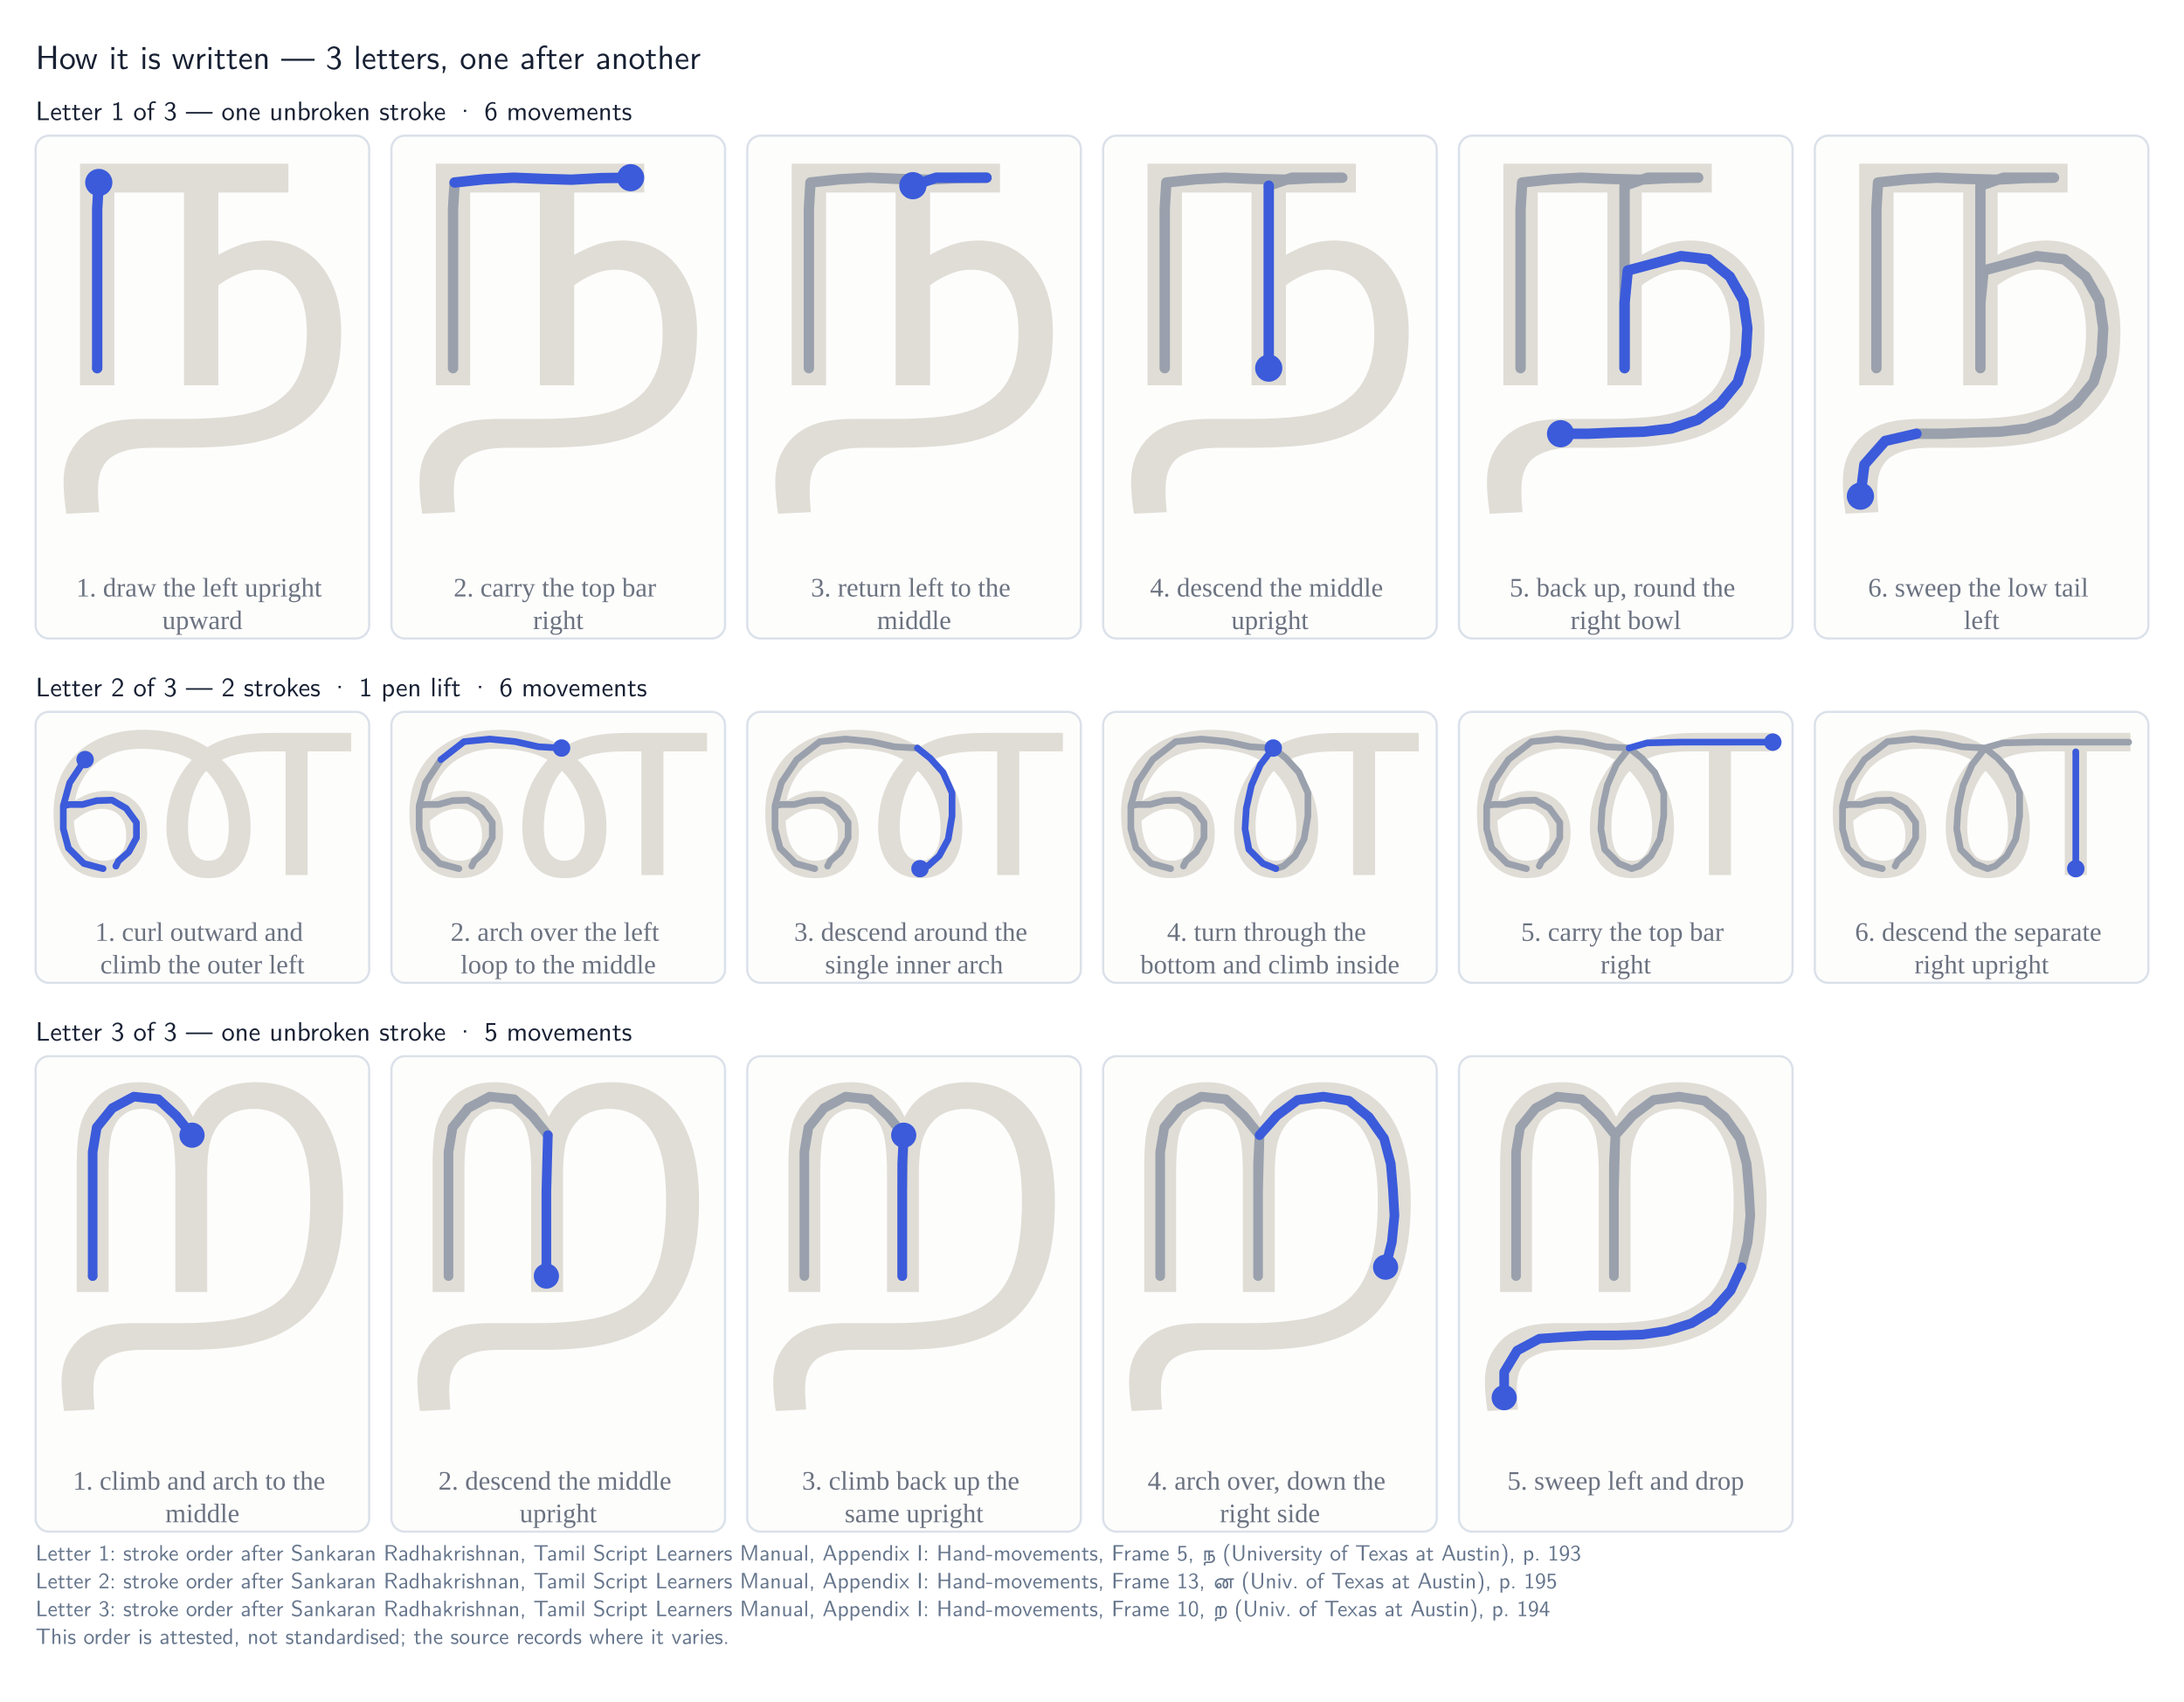
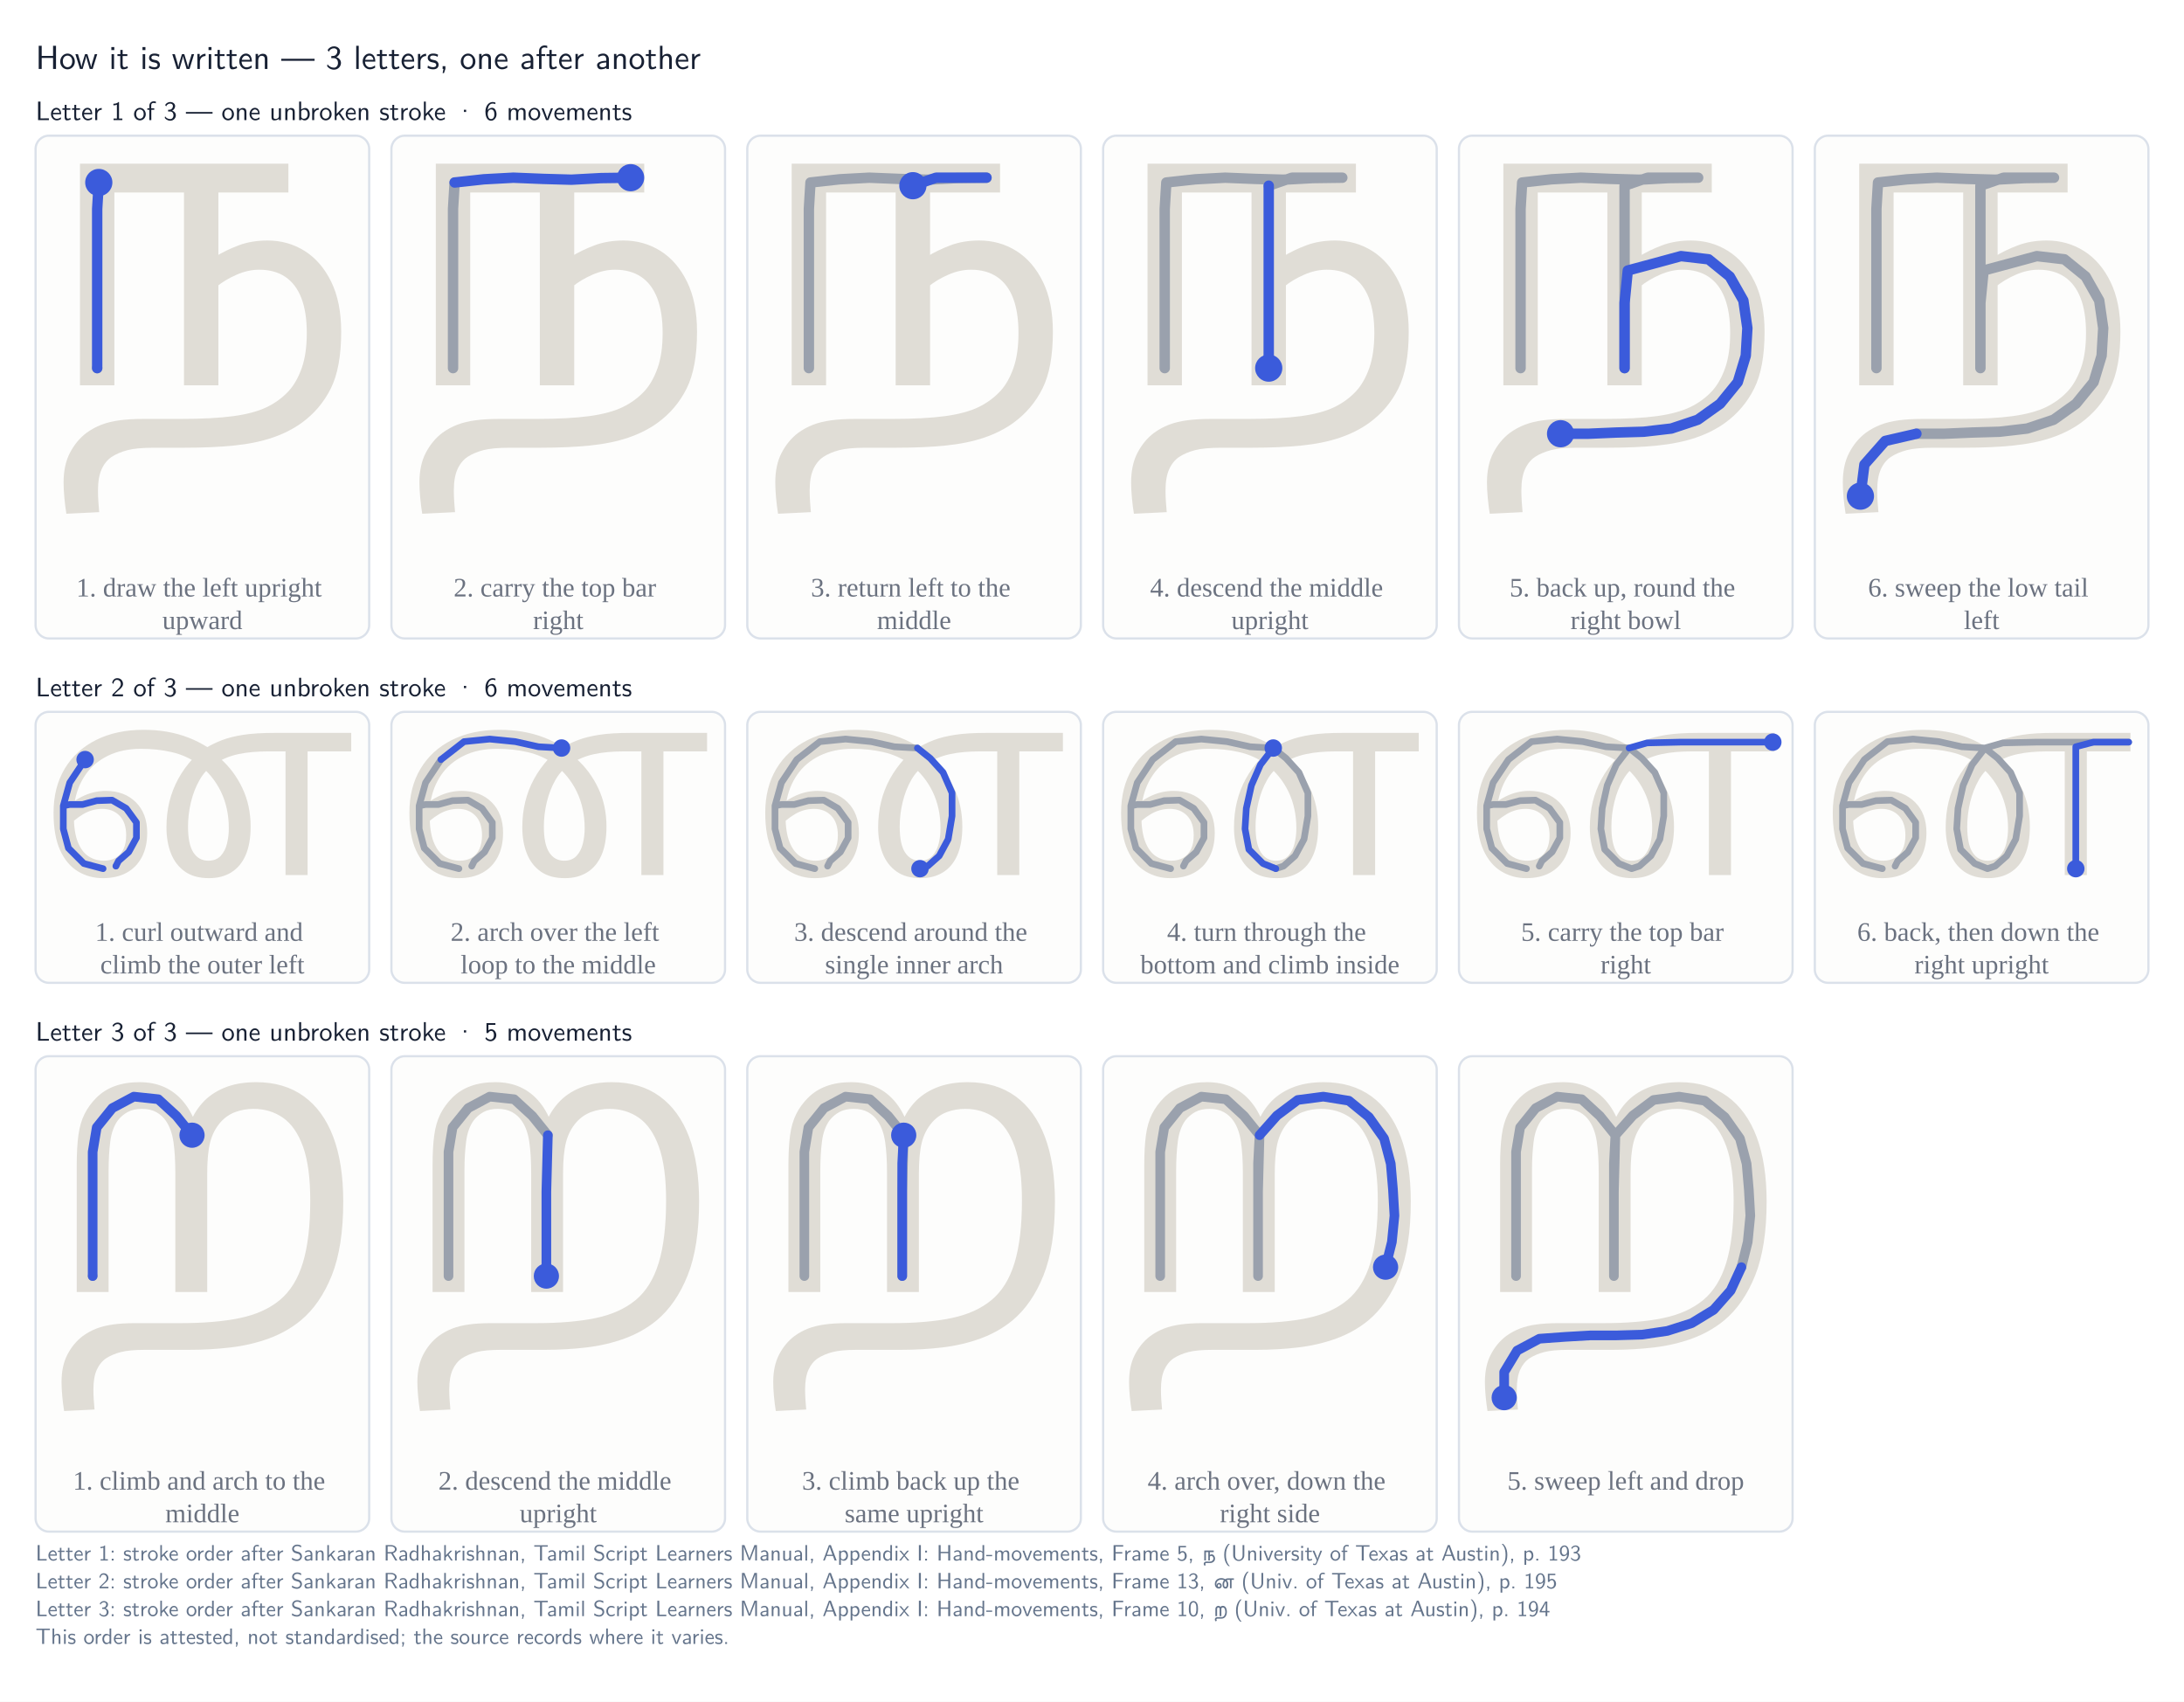
<svg xmlns="http://www.w3.org/2000/svg" width="982" height="765.07" viewBox="0 0 982 765.07" role="img" aria-label="How to write ந, ன, ற: 3 letters, ந, ன, ற, one after another">
  <rect x="0" y="0" width="982" height="765.07" fill="#ffffff" />
  <text x="16" y="31" font-family="Latin Modern Sans, sans-serif" font-size="15" fill="#172033">How it is written — 3 letters, one after another</text>
  <text x="16" y="54" font-family="Latin Modern Sans, sans-serif" font-size="12" fill="#172033">Letter 1 of 3 — one unbroken stroke · 6 movements</text>
  <rect x="16" y="61" width="150" height="226.03" rx="6" fill="#fdfdfc" stroke="#dbe1ea" stroke-width="1" />
  <svg x="16" y="61" width="150" height="226.03" viewBox="-23 -624 834 1256.7" preserveAspectRatio="xMidYMid meet" overflow="hidden">
    <g transform="scale(1,-1)">
      <path class="ductus__glyph" d="M557 362Q608 362 649.5 336Q691 310 716 259Q741 208 741 134Q741 44 715 -8Q689 -60 642 -94Q610 -117 568.5 -131Q527 -145 473 -150.5Q419 -156 347 -156L272 -156Q230 -156 207 -162Q184 -168 167 -179Q151 -190 142 -210Q133 -230 133 -263Q133 -278 134 -291.5Q135 -305 136 -317L54 -321Q51 -303 49 -281.5Q47 -260 47 -243Q47 -199 63 -168.5Q79 -138 104 -119Q122 -106 141.5 -98.5Q161 -91 186.5 -87.5Q212 -84 245 -84L338 -84Q420 -84 471.5 -77Q523 -70 555 -54.5Q587 -39 610 -14Q630 8 642.5 43.5Q655 79 655 131Q655 183 641.5 218Q628 253 601.5 271Q575 289 536 289Q508 289 479.5 276.5Q451 264 430 247L427 322Q453 338 485 350Q517 362 557 362ZM88 0L88 554L609 554L609 482L434 482L434 0L348 0L348 482L174 482L174 0L88 0Z" fill="#e0ddd6" fill-rule="nonzero" />
      <path class="ductus__done" d="M131 43 L131 43" fill="none" stroke="#9aa1ad" stroke-width="26" stroke-linecap="round" stroke-linejoin="round" />
      <path class="ductus__pen" d="M131 43 L131 109 L131 176 L131 242 L131 308 L131 375 L131 441 L135 507" fill="none" stroke="#3b5bdb" stroke-width="26" stroke-linecap="round" stroke-linejoin="round" />
      <circle class="ductus__tip" cx="135" cy="507" r="34" fill="#3b5bdb" />
    </g>
    <text class="ductus__caption" x="394" y="527.8" text-anchor="middle" font-size="66.8" fill="#6b7280">
      <tspan x="394" y="527.8">1. draw the left upright</tspan>
      <tspan x="394" y="609.3">upward</tspan>
    </text>
  </svg>
  <rect x="176" y="61" width="150" height="226.03" rx="6" fill="#fdfdfc" stroke="#dbe1ea" stroke-width="1" />
  <svg x="176" y="61" width="150" height="226.03" viewBox="-23 -624 834 1256.7" preserveAspectRatio="xMidYMid meet" overflow="hidden">
    <g transform="scale(1,-1)">
      <path class="ductus__glyph" d="M557 362Q608 362 649.5 336Q691 310 716 259Q741 208 741 134Q741 44 715 -8Q689 -60 642 -94Q610 -117 568.5 -131Q527 -145 473 -150.5Q419 -156 347 -156L272 -156Q230 -156 207 -162Q184 -168 167 -179Q151 -190 142 -210Q133 -230 133 -263Q133 -278 134 -291.5Q135 -305 136 -317L54 -321Q51 -303 49 -281.5Q47 -260 47 -243Q47 -199 63 -168.5Q79 -138 104 -119Q122 -106 141.5 -98.5Q161 -91 186.5 -87.5Q212 -84 245 -84L338 -84Q420 -84 471.5 -77Q523 -70 555 -54.5Q587 -39 610 -14Q630 8 642.5 43.5Q655 79 655 131Q655 183 641.5 218Q628 253 601.5 271Q575 289 536 289Q508 289 479.5 276.5Q451 264 430 247L427 322Q453 338 485 350Q517 362 557 362ZM88 0L88 554L609 554L609 482L434 482L434 0L348 0L348 482L174 482L174 0L88 0Z" fill="#e0ddd6" fill-rule="nonzero" />
      <path class="ductus__done" d="M131 43 L131 109 L131 176 L131 242 L131 308 L131 375 L131 441 L135 507 L135 507" fill="none" stroke="#9aa1ad" stroke-width="26" stroke-linecap="round" stroke-linejoin="round" />
      <path class="ductus__pen" d="M135 507 L208 515 L282 519 L356 516 L427 514 L501 518 L575 519" fill="none" stroke="#3b5bdb" stroke-width="26" stroke-linecap="round" stroke-linejoin="round" />
      <circle class="ductus__tip" cx="575" cy="519" r="34" fill="#3b5bdb" />
    </g>
    <text class="ductus__caption" x="394" y="527.8" text-anchor="middle" font-size="66.8" fill="#6b7280">
      <tspan x="394" y="527.8">2. carry the top bar</tspan>
      <tspan x="394" y="609.3">right</tspan>
    </text>
  </svg>
  <rect x="336" y="61" width="150" height="226.03" rx="6" fill="#fdfdfc" stroke="#dbe1ea" stroke-width="1" />
  <svg x="336" y="61" width="150" height="226.03" viewBox="-23 -624 834 1256.7" preserveAspectRatio="xMidYMid meet" overflow="hidden">
    <g transform="scale(1,-1)">
      <path class="ductus__glyph" d="M557 362Q608 362 649.5 336Q691 310 716 259Q741 208 741 134Q741 44 715 -8Q689 -60 642 -94Q610 -117 568.5 -131Q527 -145 473 -150.5Q419 -156 347 -156L272 -156Q230 -156 207 -162Q184 -168 167 -179Q151 -190 142 -210Q133 -230 133 -263Q133 -278 134 -291.5Q135 -305 136 -317L54 -321Q51 -303 49 -281.5Q47 -260 47 -243Q47 -199 63 -168.5Q79 -138 104 -119Q122 -106 141.5 -98.5Q161 -91 186.5 -87.5Q212 -84 245 -84L338 -84Q420 -84 471.5 -77Q523 -70 555 -54.5Q587 -39 610 -14Q630 8 642.5 43.5Q655 79 655 131Q655 183 641.5 218Q628 253 601.5 271Q575 289 536 289Q508 289 479.5 276.5Q451 264 430 247L427 322Q453 338 485 350Q517 362 557 362ZM88 0L88 554L609 554L609 482L434 482L434 0L348 0L348 482L174 482L174 0L88 0Z" fill="#e0ddd6" fill-rule="nonzero" />
      <path class="ductus__done" d="M131 43 L131 109 L131 176 L131 242 L131 308 L131 375 L131 441 L135 507 L208 515 L282 519 L356 516 L427 514 L501 518 L575 519 L575 519" fill="none" stroke="#9aa1ad" stroke-width="26" stroke-linecap="round" stroke-linejoin="round" />
      <path class="ductus__pen" d="M575 519 L512 519 L449 519 L391 499" fill="none" stroke="#3b5bdb" stroke-width="26" stroke-linecap="round" stroke-linejoin="round" />
      <circle class="ductus__tip" cx="391" cy="499" r="34" fill="#3b5bdb" />
    </g>
    <text class="ductus__caption" x="394" y="527.8" text-anchor="middle" font-size="66.8" fill="#6b7280">
      <tspan x="394" y="527.8">3. return left to the</tspan>
      <tspan x="394" y="609.3">middle</tspan>
    </text>
  </svg>
  <rect x="496" y="61" width="150" height="226.03" rx="6" fill="#fdfdfc" stroke="#dbe1ea" stroke-width="1" />
  <svg x="496" y="61" width="150" height="226.03" viewBox="-23 -624 834 1256.7" preserveAspectRatio="xMidYMid meet" overflow="hidden">
    <g transform="scale(1,-1)">
      <path class="ductus__glyph" d="M557 362Q608 362 649.5 336Q691 310 716 259Q741 208 741 134Q741 44 715 -8Q689 -60 642 -94Q610 -117 568.5 -131Q527 -145 473 -150.5Q419 -156 347 -156L272 -156Q230 -156 207 -162Q184 -168 167 -179Q151 -190 142 -210Q133 -230 133 -263Q133 -278 134 -291.5Q135 -305 136 -317L54 -321Q51 -303 49 -281.5Q47 -260 47 -243Q47 -199 63 -168.5Q79 -138 104 -119Q122 -106 141.5 -98.5Q161 -91 186.5 -87.5Q212 -84 245 -84L338 -84Q420 -84 471.5 -77Q523 -70 555 -54.5Q587 -39 610 -14Q630 8 642.5 43.5Q655 79 655 131Q655 183 641.5 218Q628 253 601.5 271Q575 289 536 289Q508 289 479.5 276.5Q451 264 430 247L427 322Q453 338 485 350Q517 362 557 362ZM88 0L88 554L609 554L609 482L434 482L434 0L348 0L348 482L174 482L174 0L88 0Z" fill="#e0ddd6" fill-rule="nonzero" />
      <path class="ductus__done" d="M131 43 L131 109 L131 176 L131 242 L131 308 L131 375 L131 441 L135 507 L208 515 L282 519 L356 516 L427 514 L501 518 L575 519 L512 519 L449 519 L391 499 L391 499" fill="none" stroke="#9aa1ad" stroke-width="26" stroke-linecap="round" stroke-linejoin="round" />
      <path class="ductus__pen" d="M391 499 L391 434 L391 369 L391 304 L391 238 L391 173 L391 108 L391 43 L391 43" fill="none" stroke="#3b5bdb" stroke-width="26" stroke-linecap="round" stroke-linejoin="round" />
      <circle class="ductus__tip" cx="391" cy="43" r="34" fill="#3b5bdb" />
    </g>
    <text class="ductus__caption" x="394" y="527.8" text-anchor="middle" font-size="66.8" fill="#6b7280">
      <tspan x="394" y="527.8">4. descend the middle</tspan>
      <tspan x="394" y="609.3">upright</tspan>
    </text>
  </svg>
  <rect x="656" y="61" width="150" height="226.03" rx="6" fill="#fdfdfc" stroke="#dbe1ea" stroke-width="1" />
  <svg x="656" y="61" width="150" height="226.03" viewBox="-23 -624 834 1256.7" preserveAspectRatio="xMidYMid meet" overflow="hidden">
    <g transform="scale(1,-1)">
      <path class="ductus__glyph" d="M557 362Q608 362 649.5 336Q691 310 716 259Q741 208 741 134Q741 44 715 -8Q689 -60 642 -94Q610 -117 568.5 -131Q527 -145 473 -150.5Q419 -156 347 -156L272 -156Q230 -156 207 -162Q184 -168 167 -179Q151 -190 142 -210Q133 -230 133 -263Q133 -278 134 -291.5Q135 -305 136 -317L54 -321Q51 -303 49 -281.5Q47 -260 47 -243Q47 -199 63 -168.5Q79 -138 104 -119Q122 -106 141.5 -98.5Q161 -91 186.5 -87.5Q212 -84 245 -84L338 -84Q420 -84 471.5 -77Q523 -70 555 -54.5Q587 -39 610 -14Q630 8 642.5 43.5Q655 79 655 131Q655 183 641.5 218Q628 253 601.5 271Q575 289 536 289Q508 289 479.5 276.5Q451 264 430 247L427 322Q453 338 485 350Q517 362 557 362ZM88 0L88 554L609 554L609 482L434 482L434 0L348 0L348 482L174 482L174 0L88 0Z" fill="#e0ddd6" fill-rule="nonzero" />
      <path class="ductus__done" d="M131 43 L131 109 L131 176 L131 242 L131 308 L131 375 L131 441 L135 507 L208 515 L282 519 L356 516 L427 514 L501 518 L575 519 L512 519 L449 519 L391 499 L391 434 L391 369 L391 304 L391 238 L391 173 L391 108 L391 43 L391 43" fill="none" stroke="#9aa1ad" stroke-width="26" stroke-linecap="round" stroke-linejoin="round" />
      <path class="ductus__pen" d="M391 43 L391 125 L391 206 L399 287 L466 305 L532 323 L601 315 L654 272 L688 212 L698 143 L694 74 L674 8 L630 -46 L574 -86 L508 -108 L439 -116 L370 -118 L301 -121 L231 -121" fill="none" stroke="#3b5bdb" stroke-width="26" stroke-linecap="round" stroke-linejoin="round" />
      <circle class="ductus__tip" cx="231" cy="-121" r="34" fill="#3b5bdb" />
    </g>
    <text class="ductus__caption" x="394" y="527.8" text-anchor="middle" font-size="66.8" fill="#6b7280">
      <tspan x="394" y="527.8">5. back up, round the</tspan>
      <tspan x="394" y="609.3">right bowl</tspan>
    </text>
  </svg>
  <rect x="816" y="61" width="150" height="226.03" rx="6" fill="#fdfdfc" stroke="#dbe1ea" stroke-width="1" />
  <svg x="816" y="61" width="150" height="226.03" viewBox="-23 -624 834 1256.7" preserveAspectRatio="xMidYMid meet" overflow="hidden">
    <g transform="scale(1,-1)">
      <path class="ductus__glyph" d="M557 362Q608 362 649.5 336Q691 310 716 259Q741 208 741 134Q741 44 715 -8Q689 -60 642 -94Q610 -117 568.5 -131Q527 -145 473 -150.5Q419 -156 347 -156L272 -156Q230 -156 207 -162Q184 -168 167 -179Q151 -190 142 -210Q133 -230 133 -263Q133 -278 134 -291.5Q135 -305 136 -317L54 -321Q51 -303 49 -281.5Q47 -260 47 -243Q47 -199 63 -168.5Q79 -138 104 -119Q122 -106 141.5 -98.5Q161 -91 186.5 -87.5Q212 -84 245 -84L338 -84Q420 -84 471.5 -77Q523 -70 555 -54.5Q587 -39 610 -14Q630 8 642.5 43.5Q655 79 655 131Q655 183 641.5 218Q628 253 601.5 271Q575 289 536 289Q508 289 479.5 276.5Q451 264 430 247L427 322Q453 338 485 350Q517 362 557 362ZM88 0L88 554L609 554L609 482L434 482L434 0L348 0L348 482L174 482L174 0L88 0Z" fill="#e0ddd6" fill-rule="nonzero" />
      <path class="ductus__done" d="M131 43 L131 109 L131 176 L131 242 L131 308 L131 375 L131 441 L135 507 L208 515 L282 519 L356 516 L427 514 L501 518 L575 519 L512 519 L449 519 L391 499 L391 434 L391 369 L391 304 L391 238 L391 173 L391 108 L391 43 L391 125 L391 206 L399 287 L466 305 L532 323 L601 315 L654 272 L688 212 L698 143 L694 74 L674 8 L630 -46 L574 -86 L508 -108 L439 -116 L370 -118 L301 -121 L231 -121 L231 -121" fill="none" stroke="#9aa1ad" stroke-width="26" stroke-linecap="round" stroke-linejoin="round" />
      <path class="ductus__pen" d="M231 -121 L153 -139 L101 -198 L91 -277" fill="none" stroke="#3b5bdb" stroke-width="26" stroke-linecap="round" stroke-linejoin="round" />
      <circle class="ductus__tip" cx="91" cy="-277" r="34" fill="#3b5bdb" />
    </g>
    <text class="ductus__caption" x="394" y="527.8" text-anchor="middle" font-size="66.8" fill="#6b7280">
      <tspan x="394" y="527.8">6. sweep the low tail</tspan>
      <tspan x="394" y="609.3">left</tspan>
    </text>
  </svg>
-   <text x="16" y="313.03" font-family="Latin Modern Sans, sans-serif" font-size="12" fill="#172033">Letter 2 of 3 — 2 strokes · 1 pen lift · 6 movements</text>
+   <text x="16" y="313.03" font-family="Latin Modern Sans, sans-serif" font-size="12" fill="#172033">Letter 2 of 3 — one unbroken stroke · 6 movements</text>
  <rect x="16" y="320.03" width="150" height="121.82" rx="6" fill="#fdfdfc" stroke="#dbe1ea" stroke-width="1" />
  <svg x="16" y="320.03" width="150" height="121.82" viewBox="-13 -636 1300 1055.8" preserveAspectRatio="xMidYMid meet" overflow="hidden">
    <g transform="scale(1,-1)">
      <path class="ductus__glyph" d="M249 -12Q196 -12 152 14.5Q108 41 82.5 97Q57 153 57 243Q57 342 100.5 414.5Q144 487 223 526.5Q302 566 408 566Q456 566 499.5 558.5Q543 551 583 535.5Q623 520 662 495L708 453Q761 406 793 338.5Q825 271 825 189Q825 122 805.5 77.5Q786 33 749.5 10.5Q713 -12 663 -12Q605 -12 568.5 14Q532 40 514.5 84.5Q497 129 497 186Q497 239 508.5 286Q520 333 543 375Q566 417 600 454L650 495Q680 513 714 526Q748 539 796.5 546.5Q845 554 918 554L1217 554L1217 482L1047 482L1047 0L961 0L961 482L895 482Q862 482 833 479.5Q804 477 778 471.5Q752 466 728 456Q704 446 681 430Q648 409 626 370.5Q604 332 592.5 284.5Q581 237 581 189Q581 120 602 88Q623 56 660 56Q691 56 708.5 75Q726 94 733 123Q740 152 740 182Q740 261 709.5 324.5Q679 388 621 433Q574 466 518 479Q462 492 398 492Q324 492 269 465Q214 438 181.5 391Q149 344 139 283Q138 268 137 254.5Q136 241 136 233Q136 168 151.5 129Q167 90 193.5 73Q220 56 253 56Q280 56 299.5 67.5Q319 79 329.5 101Q340 123 340 155Q340 205 314 231.5Q288 258 247 258Q207 258 172 237Q137 216 108 184L93 248Q123 283 167.5 305.5Q212 328 261 328Q333 328 377.5 284Q422 240 422 165Q422 110 401 70Q380 30 341.5 9Q303 -12 249 -12Z" fill="#e0ddd6" fill-rule="nonzero" />
      <path class="ductus__done" d="M300 35 L300 35" fill="none" stroke="#9aa1ad" stroke-width="26" stroke-linecap="round" stroke-linejoin="round" />
      <path class="ductus__pen" d="M300 35 L310 55 L350 90 L380 145 L380 205 L340 260 L285 292 L225 290 L170 275 L120 275 L95 270 L95 180 L115 105 L175 45 L250 25 L175 45 L115 105 L95 180 L95 270 L120 360 L180 450" fill="none" stroke="#3b5bdb" stroke-width="26" stroke-linecap="round" stroke-linejoin="round" />
      <circle class="ductus__tip" cx="180" cy="450" r="34" fill="#3b5bdb" />
    </g>
    <text class="ductus__caption" x="637" y="256.2" text-anchor="middle" font-size="104.2" fill="#6b7280">
      <tspan x="637" y="256.2">1. curl outward and</tspan>
      <tspan x="637" y="383.3">climb the outer left</tspan>
    </text>
  </svg>
  <rect x="176" y="320.03" width="150" height="121.82" rx="6" fill="#fdfdfc" stroke="#dbe1ea" stroke-width="1" />
  <svg x="176" y="320.03" width="150" height="121.82" viewBox="-13 -636 1300 1055.8" preserveAspectRatio="xMidYMid meet" overflow="hidden">
    <g transform="scale(1,-1)">
      <path class="ductus__glyph" d="M249 -12Q196 -12 152 14.5Q108 41 82.5 97Q57 153 57 243Q57 342 100.5 414.5Q144 487 223 526.5Q302 566 408 566Q456 566 499.5 558.5Q543 551 583 535.5Q623 520 662 495L708 453Q761 406 793 338.5Q825 271 825 189Q825 122 805.5 77.5Q786 33 749.5 10.5Q713 -12 663 -12Q605 -12 568.5 14Q532 40 514.5 84.5Q497 129 497 186Q497 239 508.5 286Q520 333 543 375Q566 417 600 454L650 495Q680 513 714 526Q748 539 796.5 546.5Q845 554 918 554L1217 554L1217 482L1047 482L1047 0L961 0L961 482L895 482Q862 482 833 479.5Q804 477 778 471.5Q752 466 728 456Q704 446 681 430Q648 409 626 370.5Q604 332 592.5 284.5Q581 237 581 189Q581 120 602 88Q623 56 660 56Q691 56 708.5 75Q726 94 733 123Q740 152 740 182Q740 261 709.5 324.5Q679 388 621 433Q574 466 518 479Q462 492 398 492Q324 492 269 465Q214 438 181.5 391Q149 344 139 283Q138 268 137 254.5Q136 241 136 233Q136 168 151.5 129Q167 90 193.5 73Q220 56 253 56Q280 56 299.5 67.5Q319 79 329.5 101Q340 123 340 155Q340 205 314 231.5Q288 258 247 258Q207 258 172 237Q137 216 108 184L93 248Q123 283 167.5 305.5Q212 328 261 328Q333 328 377.5 284Q422 240 422 165Q422 110 401 70Q380 30 341.5 9Q303 -12 249 -12Z" fill="#e0ddd6" fill-rule="nonzero" />
      <path class="ductus__done" d="M300 35 L310 55 L350 90 L380 145 L380 205 L340 260 L285 292 L225 290 L170 275 L120 275 L95 270 L95 180 L115 105 L175 45 L250 25 L175 45 L115 105 L95 180 L95 270 L120 360 L180 450 L180 450" fill="none" stroke="#9aa1ad" stroke-width="26" stroke-linecap="round" stroke-linejoin="round" />
      <path class="ductus__pen" d="M180 450 L270 520 L370 530 L470 520 L560 500 L650 495" fill="none" stroke="#3b5bdb" stroke-width="26" stroke-linecap="round" stroke-linejoin="round" />
      <circle class="ductus__tip" cx="650" cy="495" r="34" fill="#3b5bdb" />
    </g>
    <text class="ductus__caption" x="637" y="256.2" text-anchor="middle" font-size="104.2" fill="#6b7280">
      <tspan x="637" y="256.2">2. arch over the left</tspan>
      <tspan x="637" y="383.3">loop to the middle</tspan>
    </text>
  </svg>
  <rect x="336" y="320.03" width="150" height="121.82" rx="6" fill="#fdfdfc" stroke="#dbe1ea" stroke-width="1" />
  <svg x="336" y="320.03" width="150" height="121.82" viewBox="-13 -636 1300 1055.8" preserveAspectRatio="xMidYMid meet" overflow="hidden">
    <g transform="scale(1,-1)">
      <path class="ductus__glyph" d="M249 -12Q196 -12 152 14.5Q108 41 82.5 97Q57 153 57 243Q57 342 100.5 414.5Q144 487 223 526.5Q302 566 408 566Q456 566 499.5 558.5Q543 551 583 535.5Q623 520 662 495L708 453Q761 406 793 338.5Q825 271 825 189Q825 122 805.5 77.5Q786 33 749.5 10.5Q713 -12 663 -12Q605 -12 568.5 14Q532 40 514.5 84.5Q497 129 497 186Q497 239 508.5 286Q520 333 543 375Q566 417 600 454L650 495Q680 513 714 526Q748 539 796.5 546.5Q845 554 918 554L1217 554L1217 482L1047 482L1047 0L961 0L961 482L895 482Q862 482 833 479.5Q804 477 778 471.5Q752 466 728 456Q704 446 681 430Q648 409 626 370.5Q604 332 592.5 284.5Q581 237 581 189Q581 120 602 88Q623 56 660 56Q691 56 708.5 75Q726 94 733 123Q740 152 740 182Q740 261 709.5 324.5Q679 388 621 433Q574 466 518 479Q462 492 398 492Q324 492 269 465Q214 438 181.5 391Q149 344 139 283Q138 268 137 254.5Q136 241 136 233Q136 168 151.5 129Q167 90 193.5 73Q220 56 253 56Q280 56 299.5 67.5Q319 79 329.5 101Q340 123 340 155Q340 205 314 231.5Q288 258 247 258Q207 258 172 237Q137 216 108 184L93 248Q123 283 167.5 305.5Q212 328 261 328Q333 328 377.5 284Q422 240 422 165Q422 110 401 70Q380 30 341.5 9Q303 -12 249 -12Z" fill="#e0ddd6" fill-rule="nonzero" />
      <path class="ductus__done" d="M300 35 L310 55 L350 90 L380 145 L380 205 L340 260 L285 292 L225 290 L170 275 L120 275 L95 270 L95 180 L115 105 L175 45 L250 25 L175 45 L115 105 L95 180 L95 270 L120 360 L180 450 L270 520 L370 530 L470 520 L560 500 L650 495 L650 495" fill="none" stroke="#9aa1ad" stroke-width="26" stroke-linecap="round" stroke-linejoin="round" />
      <path class="ductus__pen" d="M650 495 L700 455 L750 400 L785 320 L785 230 L770 140 L735 75 L690 35 L660 25" fill="none" stroke="#3b5bdb" stroke-width="26" stroke-linecap="round" stroke-linejoin="round" />
      <circle class="ductus__tip" cx="660" cy="25" r="34" fill="#3b5bdb" />
    </g>
    <text class="ductus__caption" x="637" y="256.2" text-anchor="middle" font-size="104.2" fill="#6b7280">
      <tspan x="637" y="256.2">3. descend around the</tspan>
      <tspan x="637" y="383.3">single inner arch</tspan>
    </text>
  </svg>
  <rect x="496" y="320.03" width="150" height="121.82" rx="6" fill="#fdfdfc" stroke="#dbe1ea" stroke-width="1" />
  <svg x="496" y="320.03" width="150" height="121.82" viewBox="-13 -636 1300 1055.8" preserveAspectRatio="xMidYMid meet" overflow="hidden">
    <g transform="scale(1,-1)">
      <path class="ductus__glyph" d="M249 -12Q196 -12 152 14.5Q108 41 82.5 97Q57 153 57 243Q57 342 100.5 414.5Q144 487 223 526.5Q302 566 408 566Q456 566 499.5 558.5Q543 551 583 535.5Q623 520 662 495L708 453Q761 406 793 338.5Q825 271 825 189Q825 122 805.5 77.5Q786 33 749.5 10.5Q713 -12 663 -12Q605 -12 568.5 14Q532 40 514.5 84.5Q497 129 497 186Q497 239 508.5 286Q520 333 543 375Q566 417 600 454L650 495Q680 513 714 526Q748 539 796.5 546.5Q845 554 918 554L1217 554L1217 482L1047 482L1047 0L961 0L961 482L895 482Q862 482 833 479.5Q804 477 778 471.5Q752 466 728 456Q704 446 681 430Q648 409 626 370.5Q604 332 592.5 284.5Q581 237 581 189Q581 120 602 88Q623 56 660 56Q691 56 708.5 75Q726 94 733 123Q740 152 740 182Q740 261 709.5 324.5Q679 388 621 433Q574 466 518 479Q462 492 398 492Q324 492 269 465Q214 438 181.5 391Q149 344 139 283Q138 268 137 254.5Q136 241 136 233Q136 168 151.5 129Q167 90 193.5 73Q220 56 253 56Q280 56 299.5 67.5Q319 79 329.5 101Q340 123 340 155Q340 205 314 231.5Q288 258 247 258Q207 258 172 237Q137 216 108 184L93 248Q123 283 167.5 305.5Q212 328 261 328Q333 328 377.5 284Q422 240 422 165Q422 110 401 70Q380 30 341.5 9Q303 -12 249 -12Z" fill="#e0ddd6" fill-rule="nonzero" />
      <path class="ductus__done" d="M300 35 L310 55 L350 90 L380 145 L380 205 L340 260 L285 292 L225 290 L170 275 L120 275 L95 270 L95 180 L115 105 L175 45 L250 25 L175 45 L115 105 L95 180 L95 270 L120 360 L180 450 L270 520 L370 530 L470 520 L560 500 L650 495 L700 455 L750 400 L785 320 L785 230 L770 140 L735 75 L690 35 L660 25 L660 25" fill="none" stroke="#9aa1ad" stroke-width="26" stroke-linecap="round" stroke-linejoin="round" />
      <path class="ductus__pen" d="M660 25 L610 45 L555 100 L540 180 L545 260 L565 350 L600 430 L650 495" fill="none" stroke="#3b5bdb" stroke-width="26" stroke-linecap="round" stroke-linejoin="round" />
      <circle class="ductus__tip" cx="650" cy="495" r="34" fill="#3b5bdb" />
    </g>
    <text class="ductus__caption" x="637" y="256.2" text-anchor="middle" font-size="104.2" fill="#6b7280">
      <tspan x="637" y="256.2">4. turn through the</tspan>
      <tspan x="637" y="383.3">bottom and climb inside</tspan>
    </text>
  </svg>
  <rect x="656" y="320.03" width="150" height="121.82" rx="6" fill="#fdfdfc" stroke="#dbe1ea" stroke-width="1" />
  <svg x="656" y="320.03" width="150" height="121.82" viewBox="-13 -636 1300 1055.8" preserveAspectRatio="xMidYMid meet" overflow="hidden">
    <g transform="scale(1,-1)">
      <path class="ductus__glyph" d="M249 -12Q196 -12 152 14.5Q108 41 82.5 97Q57 153 57 243Q57 342 100.5 414.5Q144 487 223 526.5Q302 566 408 566Q456 566 499.5 558.5Q543 551 583 535.5Q623 520 662 495L708 453Q761 406 793 338.5Q825 271 825 189Q825 122 805.5 77.5Q786 33 749.5 10.5Q713 -12 663 -12Q605 -12 568.5 14Q532 40 514.5 84.5Q497 129 497 186Q497 239 508.5 286Q520 333 543 375Q566 417 600 454L650 495Q680 513 714 526Q748 539 796.5 546.5Q845 554 918 554L1217 554L1217 482L1047 482L1047 0L961 0L961 482L895 482Q862 482 833 479.5Q804 477 778 471.5Q752 466 728 456Q704 446 681 430Q648 409 626 370.5Q604 332 592.5 284.5Q581 237 581 189Q581 120 602 88Q623 56 660 56Q691 56 708.5 75Q726 94 733 123Q740 152 740 182Q740 261 709.5 324.5Q679 388 621 433Q574 466 518 479Q462 492 398 492Q324 492 269 465Q214 438 181.5 391Q149 344 139 283Q138 268 137 254.5Q136 241 136 233Q136 168 151.5 129Q167 90 193.5 73Q220 56 253 56Q280 56 299.5 67.5Q319 79 329.5 101Q340 123 340 155Q340 205 314 231.5Q288 258 247 258Q207 258 172 237Q137 216 108 184L93 248Q123 283 167.5 305.5Q212 328 261 328Q333 328 377.5 284Q422 240 422 165Q422 110 401 70Q380 30 341.5 9Q303 -12 249 -12Z" fill="#e0ddd6" fill-rule="nonzero" />
      <path class="ductus__done" d="M300 35 L310 55 L350 90 L380 145 L380 205 L340 260 L285 292 L225 290 L170 275 L120 275 L95 270 L95 180 L115 105 L175 45 L250 25 L175 45 L115 105 L95 180 L95 270 L120 360 L180 450 L270 520 L370 530 L470 520 L560 500 L650 495 L700 455 L750 400 L785 320 L785 230 L770 140 L735 75 L690 35 L660 25 L610 45 L555 100 L540 180 L545 260 L565 350 L600 430 L650 495 L650 495" fill="none" stroke="#9aa1ad" stroke-width="26" stroke-linecap="round" stroke-linejoin="round" />
      <path class="ductus__pen" d="M650 495 L720 515 L850 518 L1000 518 L1100 518 L1210 518" fill="none" stroke="#3b5bdb" stroke-width="26" stroke-linecap="round" stroke-linejoin="round" />
      <circle class="ductus__tip" cx="1210" cy="518" r="34" fill="#3b5bdb" />
    </g>
    <text class="ductus__caption" x="637" y="256.2" text-anchor="middle" font-size="104.2" fill="#6b7280">
      <tspan x="637" y="256.2">5. carry the top bar</tspan>
      <tspan x="637" y="383.3">right</tspan>
    </text>
  </svg>
  <rect x="816" y="320.03" width="150" height="121.82" rx="6" fill="#fdfdfc" stroke="#dbe1ea" stroke-width="1" />
  <svg x="816" y="320.03" width="150" height="121.82" viewBox="-13 -636 1300 1055.8" preserveAspectRatio="xMidYMid meet" overflow="hidden">
    <g transform="scale(1,-1)">
      <path class="ductus__glyph" d="M249 -12Q196 -12 152 14.5Q108 41 82.5 97Q57 153 57 243Q57 342 100.5 414.5Q144 487 223 526.5Q302 566 408 566Q456 566 499.5 558.5Q543 551 583 535.5Q623 520 662 495L708 453Q761 406 793 338.5Q825 271 825 189Q825 122 805.5 77.5Q786 33 749.5 10.5Q713 -12 663 -12Q605 -12 568.5 14Q532 40 514.5 84.5Q497 129 497 186Q497 239 508.5 286Q520 333 543 375Q566 417 600 454L650 495Q680 513 714 526Q748 539 796.5 546.5Q845 554 918 554L1217 554L1217 482L1047 482L1047 0L961 0L961 482L895 482Q862 482 833 479.5Q804 477 778 471.5Q752 466 728 456Q704 446 681 430Q648 409 626 370.5Q604 332 592.5 284.5Q581 237 581 189Q581 120 602 88Q623 56 660 56Q691 56 708.5 75Q726 94 733 123Q740 152 740 182Q740 261 709.5 324.5Q679 388 621 433Q574 466 518 479Q462 492 398 492Q324 492 269 465Q214 438 181.5 391Q149 344 139 283Q138 268 137 254.5Q136 241 136 233Q136 168 151.5 129Q167 90 193.5 73Q220 56 253 56Q280 56 299.5 67.5Q319 79 329.5 101Q340 123 340 155Q340 205 314 231.5Q288 258 247 258Q207 258 172 237Q137 216 108 184L93 248Q123 283 167.5 305.5Q212 328 261 328Q333 328 377.5 284Q422 240 422 165Q422 110 401 70Q380 30 341.5 9Q303 -12 249 -12Z" fill="#e0ddd6" fill-rule="nonzero" />
-       <path class="ductus__done" d="M300 35 L310 55 L350 90 L380 145 L380 205 L340 260 L285 292 L225 290 L170 275 L120 275 L95 270 L95 180 L115 105 L175 45 L250 25 L175 45 L115 105 L95 180 L95 270 L120 360 L180 450 L270 520 L370 530 L470 520 L560 500 L650 495 L700 455 L750 400 L785 320 L785 230 L770 140 L735 75 L690 35 L660 25 L610 45 L555 100 L540 180 L545 260 L565 350 L600 430 L650 495 L720 515 L850 518 L1000 518 L1100 518 L1210 518" fill="none" stroke="#9aa1ad" stroke-width="26" stroke-linecap="round" stroke-linejoin="round" />
-       <path class="ductus__done" d="M1004 480 L1004 480" fill="none" stroke="#9aa1ad" stroke-width="26" stroke-linecap="round" stroke-linejoin="round" />
-       <path class="ductus__pen" d="M1004 480 L1004 350 L1004 180 L1004 25" fill="none" stroke="#3b5bdb" stroke-width="26" stroke-linecap="round" stroke-linejoin="round" />
+       <path class="ductus__done" d="M300 35 L310 55 L350 90 L380 145 L380 205 L340 260 L285 292 L225 290 L170 275 L120 275 L95 270 L95 180 L115 105 L175 45 L250 25 L175 45 L115 105 L95 180 L95 270 L120 360 L180 450 L270 520 L370 530 L470 520 L560 500 L650 495 L700 455 L750 400 L785 320 L785 230 L770 140 L735 75 L690 35 L660 25 L610 45 L555 100 L540 180 L545 260 L565 350 L600 430 L650 495 L720 515 L850 518 L1000 518 L1100 518 L1210 518 L1210 518" fill="none" stroke="#9aa1ad" stroke-width="26" stroke-linecap="round" stroke-linejoin="round" />
+       <path class="ductus__pen" d="M1210 518 L1141 518 L1073 518 L1004 500 L1004 432 L1004 364 L1004 296 L1004 229 L1004 161 L1004 93 L1004 25" fill="none" stroke="#3b5bdb" stroke-width="26" stroke-linecap="round" stroke-linejoin="round" />
      <circle class="ductus__tip" cx="1004" cy="25" r="34" fill="#3b5bdb" />
    </g>
    <text class="ductus__caption" x="637" y="256.2" text-anchor="middle" font-size="104.2" fill="#6b7280">
-       <tspan x="637" y="256.2">6. descend the separate</tspan>
+       <tspan x="637" y="256.2">6. back, then down the</tspan>
      <tspan x="637" y="383.3">right upright</tspan>
    </text>
  </svg>
  <text x="16" y="467.85" font-family="Latin Modern Sans, sans-serif" font-size="12" fill="#172033">Letter 3 of 3 — one unbroken stroke · 5 movements</text>
  <rect x="16" y="474.85" width="150" height="213.72" rx="6" fill="#fdfdfc" stroke="#dbe1ea" stroke-width="1" />
  <svg x="16" y="474.85" width="150" height="213.72" viewBox="-25 -636 900 1282.3" preserveAspectRatio="xMidYMid meet" overflow="hidden">
    <g transform="scale(1,-1)">
      <path class="ductus__glyph" d="M570 566Q646 566 698.5 528Q751 490 778 418.5Q805 347 805 244Q805 122 774 44.5Q743 -33 690 -77Q652 -108 604 -125.5Q556 -143 501.5 -149.5Q447 -156 388 -156L270 -156Q228 -156 205 -162Q182 -168 165 -179Q149 -190 140 -210Q131 -230 131 -263Q131 -278 132 -291.5Q133 -305 134 -317L52 -321Q49 -303 47 -281.5Q45 -260 45 -243Q45 -199 61 -168.5Q77 -138 102 -119Q120 -106 139.5 -98.5Q159 -91 184.5 -87.5Q210 -84 243 -84L366 -84Q459 -84 525 -70.5Q591 -57 633.5 -22Q676 13 696 78.5Q716 144 716 247Q716 338 696.5 392Q677 446 642.5 470Q608 494 563 494Q537 494 514 485.5Q491 477 474 458Q454 435 446 404Q438 373 438 319L438 0L352 0L352 321Q352 370 347 404.5Q342 439 327 461Q317 476 301 485Q285 494 262 494Q239 494 223.5 485.5Q208 477 197 463Q181 441 176.5 406Q172 371 172 327L172 0L86 0L86 341Q86 390 90.5 423Q95 456 107 480Q119 504 139 524Q160 545 189 555.5Q218 566 255 566Q294 566 324 552Q354 538 376 510.5Q398 483 411 443L390 450Q401 483 424.5 509.5Q448 536 484.5 551Q521 566 570 566Z" fill="#e0ddd6" fill-rule="nonzero" />
      <path class="ductus__done" d="M129 43 L129 43" fill="none" stroke="#9aa1ad" stroke-width="26" stroke-linecap="round" stroke-linejoin="round" />
      <path class="ductus__pen" d="M129 43 L129 110 L129 177 L129 244 L129 311 L129 378 L140 444 L182 496 L240 527 L306 520 L355 475 L397 423" fill="none" stroke="#3b5bdb" stroke-width="26" stroke-linecap="round" stroke-linejoin="round" />
      <circle class="ductus__tip" cx="397" cy="423" r="34" fill="#3b5bdb" />
    </g>
    <text class="ductus__caption" x="425" y="533.1" text-anchor="middle" font-size="72.1" fill="#6b7280">
      <tspan x="425" y="533.1">1. climb and arch to the</tspan>
      <tspan x="425" y="621.1">middle</tspan>
    </text>
  </svg>
  <rect x="176" y="474.85" width="150" height="213.72" rx="6" fill="#fdfdfc" stroke="#dbe1ea" stroke-width="1" />
  <svg x="176" y="474.85" width="150" height="213.72" viewBox="-25 -636 900 1282.3" preserveAspectRatio="xMidYMid meet" overflow="hidden">
    <g transform="scale(1,-1)">
      <path class="ductus__glyph" d="M570 566Q646 566 698.5 528Q751 490 778 418.5Q805 347 805 244Q805 122 774 44.5Q743 -33 690 -77Q652 -108 604 -125.5Q556 -143 501.5 -149.5Q447 -156 388 -156L270 -156Q228 -156 205 -162Q182 -168 165 -179Q149 -190 140 -210Q131 -230 131 -263Q131 -278 132 -291.5Q133 -305 134 -317L52 -321Q49 -303 47 -281.5Q45 -260 45 -243Q45 -199 61 -168.5Q77 -138 102 -119Q120 -106 139.5 -98.5Q159 -91 184.5 -87.5Q210 -84 243 -84L366 -84Q459 -84 525 -70.5Q591 -57 633.5 -22Q676 13 696 78.5Q716 144 716 247Q716 338 696.5 392Q677 446 642.5 470Q608 494 563 494Q537 494 514 485.5Q491 477 474 458Q454 435 446 404Q438 373 438 319L438 0L352 0L352 321Q352 370 347 404.5Q342 439 327 461Q317 476 301 485Q285 494 262 494Q239 494 223.5 485.5Q208 477 197 463Q181 441 176.5 406Q172 371 172 327L172 0L86 0L86 341Q86 390 90.5 423Q95 456 107 480Q119 504 139 524Q160 545 189 555.5Q218 566 255 566Q294 566 324 552Q354 538 376 510.5Q398 483 411 443L390 450Q401 483 424.5 509.5Q448 536 484.5 551Q521 566 570 566Z" fill="#e0ddd6" fill-rule="nonzero" />
      <path class="ductus__done" d="M129 43 L129 110 L129 177 L129 244 L129 311 L129 378 L140 444 L182 496 L240 527 L306 520 L355 475 L397 423 L397 423" fill="none" stroke="#9aa1ad" stroke-width="26" stroke-linecap="round" stroke-linejoin="round" />
      <path class="ductus__pen" d="M397 423 L395 347 L393 271 L393 195 L393 119 L393 43" fill="none" stroke="#3b5bdb" stroke-width="26" stroke-linecap="round" stroke-linejoin="round" />
      <circle class="ductus__tip" cx="393" cy="43" r="34" fill="#3b5bdb" />
    </g>
    <text class="ductus__caption" x="425" y="533.1" text-anchor="middle" font-size="72.1" fill="#6b7280">
      <tspan x="425" y="533.1">2. descend the middle</tspan>
      <tspan x="425" y="621.1">upright</tspan>
    </text>
  </svg>
  <rect x="336" y="474.85" width="150" height="213.72" rx="6" fill="#fdfdfc" stroke="#dbe1ea" stroke-width="1" />
  <svg x="336" y="474.85" width="150" height="213.72" viewBox="-25 -636 900 1282.3" preserveAspectRatio="xMidYMid meet" overflow="hidden">
    <g transform="scale(1,-1)">
      <path class="ductus__glyph" d="M570 566Q646 566 698.5 528Q751 490 778 418.5Q805 347 805 244Q805 122 774 44.5Q743 -33 690 -77Q652 -108 604 -125.5Q556 -143 501.5 -149.5Q447 -156 388 -156L270 -156Q228 -156 205 -162Q182 -168 165 -179Q149 -190 140 -210Q131 -230 131 -263Q131 -278 132 -291.5Q133 -305 134 -317L52 -321Q49 -303 47 -281.5Q45 -260 45 -243Q45 -199 61 -168.5Q77 -138 102 -119Q120 -106 139.5 -98.5Q159 -91 184.5 -87.5Q210 -84 243 -84L366 -84Q459 -84 525 -70.5Q591 -57 633.5 -22Q676 13 696 78.5Q716 144 716 247Q716 338 696.5 392Q677 446 642.5 470Q608 494 563 494Q537 494 514 485.5Q491 477 474 458Q454 435 446 404Q438 373 438 319L438 0L352 0L352 321Q352 370 347 404.5Q342 439 327 461Q317 476 301 485Q285 494 262 494Q239 494 223.5 485.5Q208 477 197 463Q181 441 176.5 406Q172 371 172 327L172 0L86 0L86 341Q86 390 90.5 423Q95 456 107 480Q119 504 139 524Q160 545 189 555.5Q218 566 255 566Q294 566 324 552Q354 538 376 510.5Q398 483 411 443L390 450Q401 483 424.5 509.5Q448 536 484.5 551Q521 566 570 566Z" fill="#e0ddd6" fill-rule="nonzero" />
      <path class="ductus__done" d="M129 43 L129 110 L129 177 L129 244 L129 311 L129 378 L140 444 L182 496 L240 527 L306 520 L355 475 L397 423 L395 347 L393 271 L393 195 L393 119 L393 43 L393 43" fill="none" stroke="#9aa1ad" stroke-width="26" stroke-linecap="round" stroke-linejoin="round" />
      <path class="ductus__pen" d="M393 43 L393 119 L393 195 L393 271 L393 347 L397 423" fill="none" stroke="#3b5bdb" stroke-width="26" stroke-linecap="round" stroke-linejoin="round" />
      <circle class="ductus__tip" cx="397" cy="423" r="34" fill="#3b5bdb" />
    </g>
    <text class="ductus__caption" x="425" y="533.1" text-anchor="middle" font-size="72.1" fill="#6b7280">
      <tspan x="425" y="533.1">3. climb back up the</tspan>
      <tspan x="425" y="621.1">same upright</tspan>
    </text>
  </svg>
  <rect x="496" y="474.85" width="150" height="213.72" rx="6" fill="#fdfdfc" stroke="#dbe1ea" stroke-width="1" />
  <svg x="496" y="474.85" width="150" height="213.72" viewBox="-25 -636 900 1282.3" preserveAspectRatio="xMidYMid meet" overflow="hidden">
    <g transform="scale(1,-1)">
      <path class="ductus__glyph" d="M570 566Q646 566 698.5 528Q751 490 778 418.5Q805 347 805 244Q805 122 774 44.5Q743 -33 690 -77Q652 -108 604 -125.5Q556 -143 501.5 -149.5Q447 -156 388 -156L270 -156Q228 -156 205 -162Q182 -168 165 -179Q149 -190 140 -210Q131 -230 131 -263Q131 -278 132 -291.5Q133 -305 134 -317L52 -321Q49 -303 47 -281.5Q45 -260 45 -243Q45 -199 61 -168.5Q77 -138 102 -119Q120 -106 139.5 -98.5Q159 -91 184.5 -87.5Q210 -84 243 -84L366 -84Q459 -84 525 -70.5Q591 -57 633.5 -22Q676 13 696 78.5Q716 144 716 247Q716 338 696.5 392Q677 446 642.5 470Q608 494 563 494Q537 494 514 485.5Q491 477 474 458Q454 435 446 404Q438 373 438 319L438 0L352 0L352 321Q352 370 347 404.5Q342 439 327 461Q317 476 301 485Q285 494 262 494Q239 494 223.5 485.5Q208 477 197 463Q181 441 176.5 406Q172 371 172 327L172 0L86 0L86 341Q86 390 90.5 423Q95 456 107 480Q119 504 139 524Q160 545 189 555.5Q218 566 255 566Q294 566 324 552Q354 538 376 510.5Q398 483 411 443L390 450Q401 483 424.5 509.5Q448 536 484.5 551Q521 566 570 566Z" fill="#e0ddd6" fill-rule="nonzero" />
      <path class="ductus__done" d="M129 43 L129 110 L129 177 L129 244 L129 311 L129 378 L140 444 L182 496 L240 527 L306 520 L355 475 L397 423 L395 347 L393 271 L393 195 L393 119 L393 43 L393 119 L393 195 L393 271 L393 347 L397 423 L397 423" fill="none" stroke="#9aa1ad" stroke-width="26" stroke-linecap="round" stroke-linejoin="round" />
      <path class="ductus__pen" d="M397 423 L444 476 L500 518 L569 527 L638 516 L692 472 L733 414 L751 346 L757 276 L761 206 L754 135 L737 67" fill="none" stroke="#3b5bdb" stroke-width="26" stroke-linecap="round" stroke-linejoin="round" />
      <circle class="ductus__tip" cx="737" cy="67" r="34" fill="#3b5bdb" />
    </g>
    <text class="ductus__caption" x="425" y="533.1" text-anchor="middle" font-size="72.1" fill="#6b7280">
      <tspan x="425" y="533.1">4. arch over, down the</tspan>
      <tspan x="425" y="621.1">right side</tspan>
    </text>
  </svg>
  <rect x="656" y="474.85" width="150" height="213.72" rx="6" fill="#fdfdfc" stroke="#dbe1ea" stroke-width="1" />
  <svg x="656" y="474.85" width="150" height="213.72" viewBox="-25 -636 900 1282.3" preserveAspectRatio="xMidYMid meet" overflow="hidden">
    <g transform="scale(1,-1)">
      <path class="ductus__glyph" d="M570 566Q646 566 698.5 528Q751 490 778 418.5Q805 347 805 244Q805 122 774 44.5Q743 -33 690 -77Q652 -108 604 -125.5Q556 -143 501.5 -149.5Q447 -156 388 -156L270 -156Q228 -156 205 -162Q182 -168 165 -179Q149 -190 140 -210Q131 -230 131 -263Q131 -278 132 -291.5Q133 -305 134 -317L52 -321Q49 -303 47 -281.5Q45 -260 45 -243Q45 -199 61 -168.5Q77 -138 102 -119Q120 -106 139.5 -98.5Q159 -91 184.5 -87.5Q210 -84 243 -84L366 -84Q459 -84 525 -70.5Q591 -57 633.5 -22Q676 13 696 78.5Q716 144 716 247Q716 338 696.5 392Q677 446 642.5 470Q608 494 563 494Q537 494 514 485.5Q491 477 474 458Q454 435 446 404Q438 373 438 319L438 0L352 0L352 321Q352 370 347 404.5Q342 439 327 461Q317 476 301 485Q285 494 262 494Q239 494 223.5 485.5Q208 477 197 463Q181 441 176.5 406Q172 371 172 327L172 0L86 0L86 341Q86 390 90.5 423Q95 456 107 480Q119 504 139 524Q160 545 189 555.5Q218 566 255 566Q294 566 324 552Q354 538 376 510.5Q398 483 411 443L390 450Q401 483 424.5 509.5Q448 536 484.5 551Q521 566 570 566Z" fill="#e0ddd6" fill-rule="nonzero" />
      <path class="ductus__done" d="M129 43 L129 110 L129 177 L129 244 L129 311 L129 378 L140 444 L182 496 L240 527 L306 520 L355 475 L397 423 L395 347 L393 271 L393 195 L393 119 L393 43 L393 119 L393 195 L393 271 L393 347 L397 423 L444 476 L500 518 L569 527 L638 516 L692 472 L733 414 L751 346 L757 276 L761 206 L754 135 L737 67 L737 67" fill="none" stroke="#9aa1ad" stroke-width="26" stroke-linecap="round" stroke-linejoin="round" />
      <path class="ductus__pen" d="M737 67 L708 4 L662 -48 L603 -84 L537 -105 L469 -115 L400 -117 L330 -117 L261 -121 L192 -126 L132 -158 L97 -216 L97 -285" fill="none" stroke="#3b5bdb" stroke-width="26" stroke-linecap="round" stroke-linejoin="round" />
      <circle class="ductus__tip" cx="97" cy="-285" r="34" fill="#3b5bdb" />
    </g>
    <text class="ductus__caption" x="425" y="533.1" text-anchor="middle" font-size="72.1" fill="#6b7280">
      <tspan x="425" y="533.1">5. sweep left and drop</tspan>
    </text>
  </svg>
  <text x="16" y="701.57" font-family="Latin Modern Sans, sans-serif" font-size="10" fill="#64748b">Letter 1: stroke order after Sankaran Radhakrishnan, Tamil Script Learners Manual, Appendix I: Hand-movements, Frame 5, ந (University of Texas at Austin), p. 193</text>
  <text x="16" y="714.07" font-family="Latin Modern Sans, sans-serif" font-size="10" fill="#64748b">Letter 2: stroke order after Sankaran Radhakrishnan, Tamil Script Learners Manual, Appendix I: Hand-movements, Frame 13, ன (Univ. of Texas at Austin), p. 195</text>
  <text x="16" y="726.57" font-family="Latin Modern Sans, sans-serif" font-size="10" fill="#64748b">Letter 3: stroke order after Sankaran Radhakrishnan, Tamil Script Learners Manual, Appendix I: Hand-movements, Frame 10, ற (Univ. of Texas at Austin), p. 194</text>
  <text x="16" y="739.07" font-family="Latin Modern Sans, sans-serif" font-size="10" fill="#64748b">This order is attested, not standardised; the source records where it varies.</text>
</svg>
